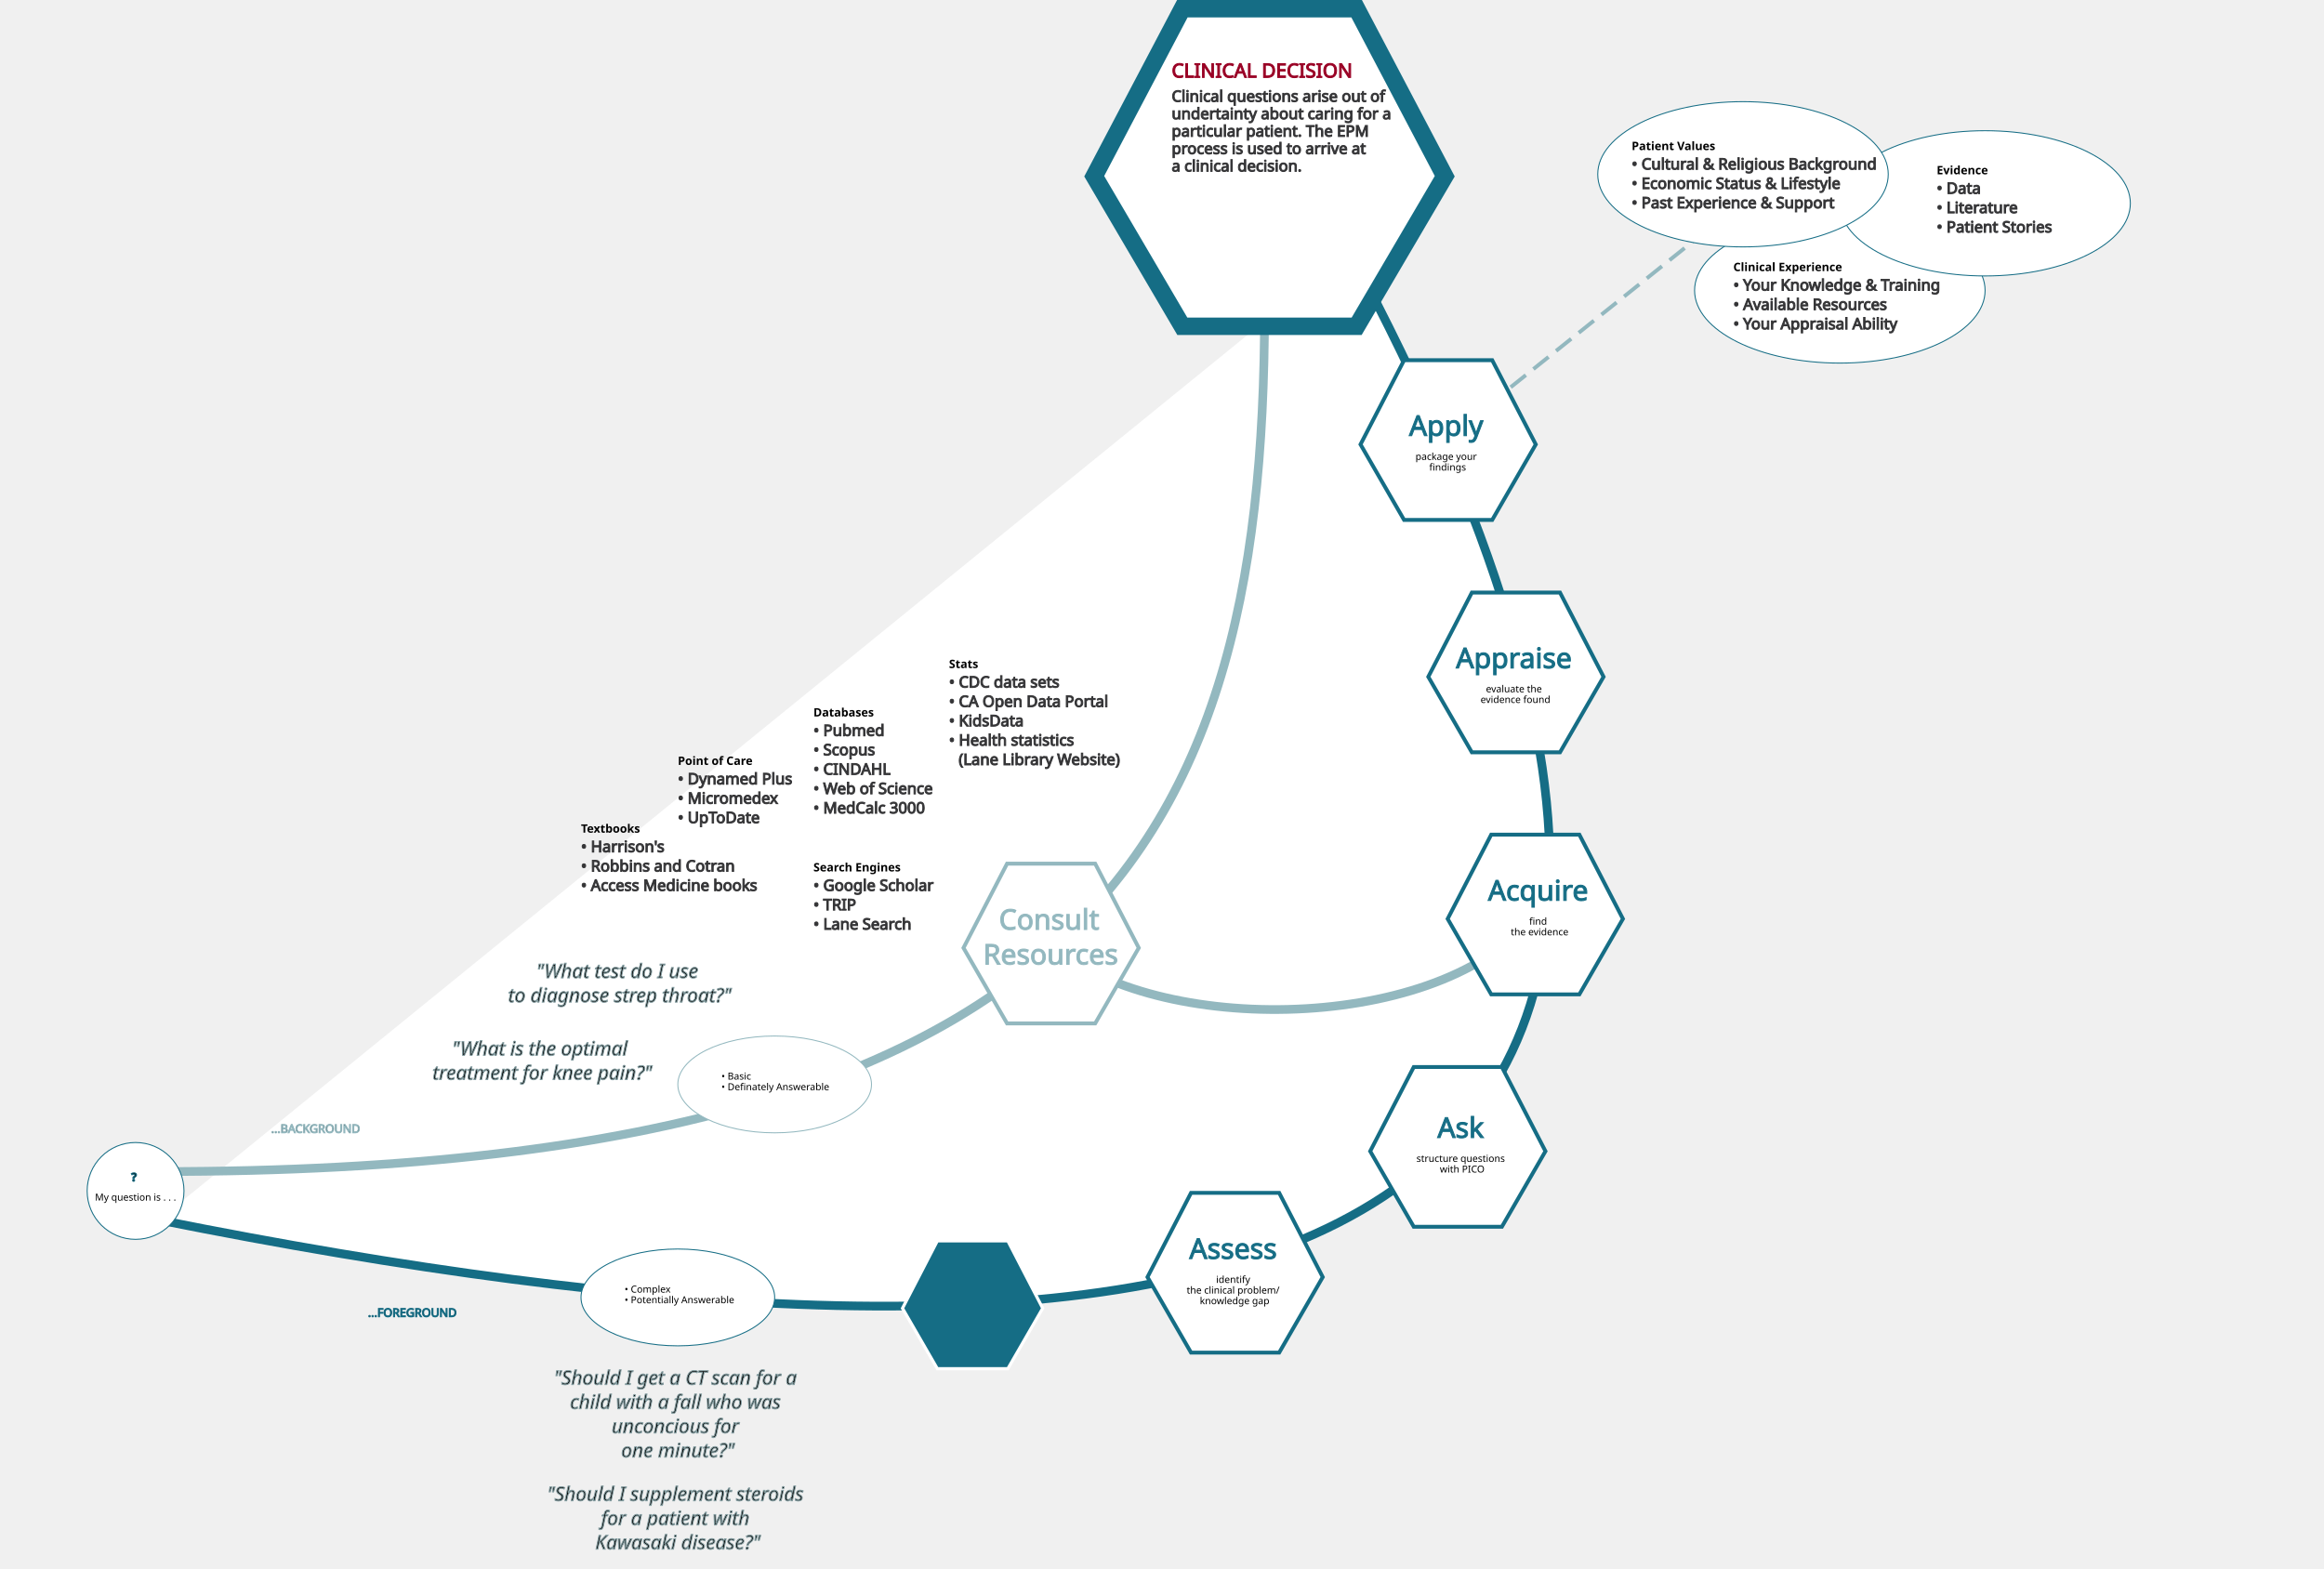
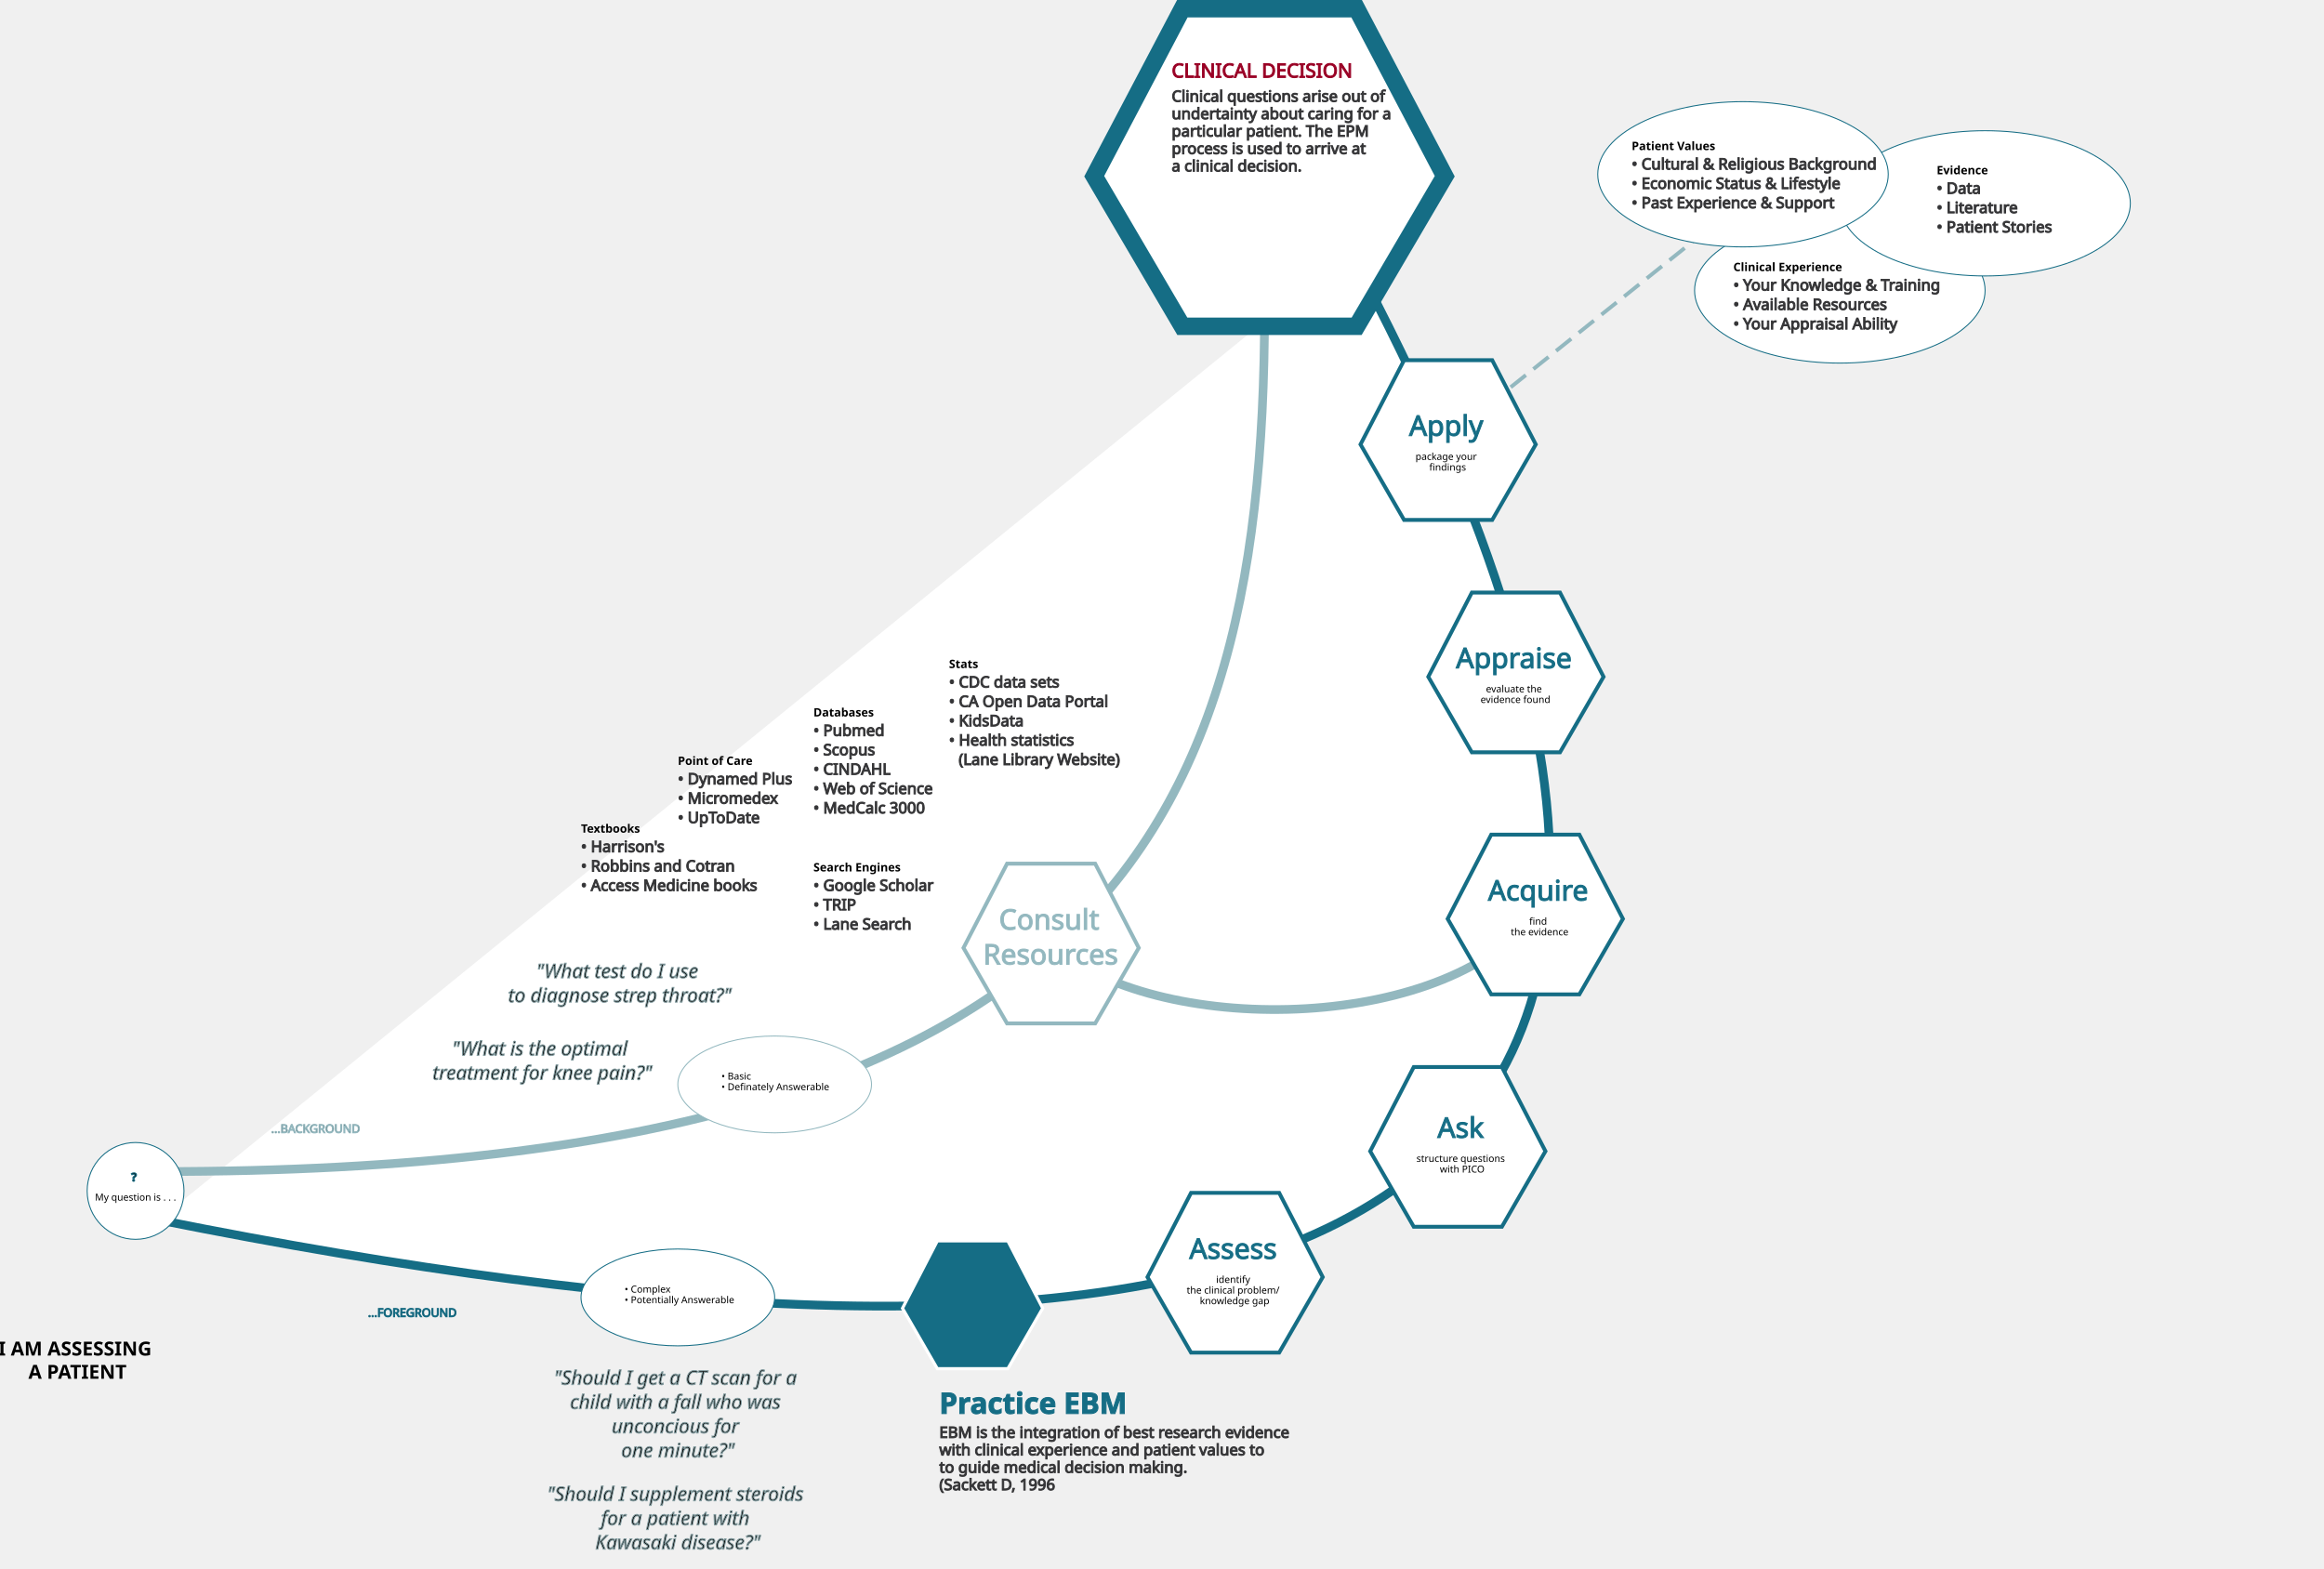
<svg xmlns="http://www.w3.org/2000/svg" xmlns:xlink="http://www.w3.org/1999/xlink" version="1.1" width="2400" height="1620">
  <defs>
    <style type="text/css">
      .north-east {stroke:rgb(21,109,133);fill:white}
      path {stroke-width:9;fill:none}
      text {font-family:sans-serif}
      .heading {font-size:20px;stroke:rgb(153,0,36);fill:rgb(153,0,36)}
      .subheading {font-size:16px;stroke:rgb(52,52,54);fill:rgb(52,52,54);font-weight:100}
    </style>
    <polygon id="smallHexagon" stroke-width="4" points="186,89 141,2 50,2 5,89 50,167 141,167" />
    <polygon id="largeHexagon" stroke-width="18" points="372,182 281,9 101,9 10,182 101,337 281,337" />
  </defs>
  <path class="north-east" d="M 164 1260 c 1000 200 1840 140 1230 -1000" />
  <path stroke="rgb(147, 184, 191)" d="M 164 1210 c 1040 0 1160 -400 1140 -1000" />
  <path stroke="rgb(147, 184, 191)" d="M 1080 970 c 100 100 400 100 500 -20" />
  <line stroke-dasharray="20, 10" stroke="rgb(147, 184, 191)" stroke-width="4" x1="1810" y1="200" x2="1510" y2="440" />
  <use class="north-east" xlink:href="#largeHexagon" x="1120" y="0" />
  <use class="north-east" xlink:href="#smallHexagon" x="1400" y="370" />
  <use class="north-east" xlink:href="#smallHexagon" x="1470" y="610" />
  <use class="north-east" xlink:href="#smallHexagon" x="1490" y="860" />
  <use class="north-east" xlink:href="#smallHexagon" x="1410" y="1100" />
  <use class="north-east" xlink:href="#smallHexagon" x="1180" y="1230" />
  <use stroke="rgb(147, 184, 191)" fill="white" xlink:href="#smallHexagon" x="990" y="890" />
  <circle cx="140" cy="1230" r="50" class="north-east" stroke-width="1" fill="white" />
+   <text x="80" y="1400" text-anchor="middle" font-size="20" font-weight="900">
+     <tspan>I AM ASSESSING</tspan>
+     <tspan x="80" dy="24">A PATIENT</tspan>
+   </text>
  <ellipse cx="700" cy="1340" rx="100" ry="50" class="north-east" stroke-width="1" fill="white" />
  <ellipse cx="800" cy="1120" rx="100" ry="50" stroke="rgb(147, 184, 191)" stroke-width="1" fill="white" />
  <use stroke="white" fill="rgb(21,109,133)" xlink:href="#smallHexagon" x="1160" y="1600" transform="scale(.8)" />
+   <text x="970" y="1460">
+     <tspan stroke="rgb(21,109,133)" fill="rgb(21,109,133)" font-size="30" font-weight="900">Practice EBM</tspan>
+     <tspan class="subheading" x="970" dy="25">EBM is the integration of best research evidence</tspan>
+     <tspan class="subheading" x="970" dy="18">with clinical experience and patient values to</tspan>
+     <tspan class="subheading" x="970" dy="18">to guide medical decision making.</tspan>
+     <tspan class="subheading" x="970" dy="18">(Sackett D, 1996</tspan>
+   </text>
  <ellipse cx="1900" cy="300" rx="150" ry="75" class="north-east" stroke-width="1" fill="white" />
  <ellipse cx="2050" cy="210" rx="150" ry="75" class="north-east" stroke-width="1" fill="white" />
  <ellipse cx="1800" cy="180" rx="150" ry="75" class="north-east" stroke-width="1" fill="white" />
  <text x="1210" y="80">
    <tspan class="heading">CLINICAL DECISION</tspan>
    <tspan class="subheading" x="1210" dy="25">Clinical questions arise out of</tspan>
    <tspan class="subheading" x="1210" dy="18">undertainty about caring for a</tspan>
    <tspan class="subheading" x="1210" dy="18">particular patient. The EPM</tspan>
    <tspan class="subheading" x="1210" dy="18">process is used to arrive at</tspan>
    <tspan class="subheading" x="1210" dy="18">a clinical decision.</tspan>
  </text>
  <text text-anchor="middle" x="1495" y="450">
    <tspan style="font-size:29px;fill:rgb(21,109,133);stroke:rgb(21,109,133)">Apply</tspan>
    <tspan x="1495" dy="25" style="font-size:10px;font-weight:100">package your</tspan>
    <tspan x="1495" dy="11" style="font-size:10px;font-weight:100">findings</tspan>
  </text>
  <text text-anchor="middle" x="1565" y="690">
    <tspan style="font-size:29px;fill:rgb(21,109,133);stroke:rgb(21,109,133)">Appraise</tspan>
    <tspan x="1565" dy="25" style="font-size:10px;font-weight:100">evaluate the</tspan>
    <tspan x="1565" dy="11" style="font-size:10px;font-weight:100">evidence found</tspan>
  </text>
  <text text-anchor="middle" x="1590" y="930">
    <tspan style="font-size:29px;fill:rgb(21,109,133);stroke:rgb(21,109,133)">Acquire</tspan>
    <tspan x="1590" dy="25" style="font-size:10px;font-weight:100">find</tspan>
    <tspan x="1590" dy="11" style="font-size:10px;font-weight:100">the evidence</tspan>
  </text>
  <text text-anchor="middle" x="1510" y="1175">
    <tspan style="font-size:29px;fill:rgb(21,109,133);stroke:rgb(21,109,133)">Ask</tspan>
    <tspan x="1510" dy="25" style="font-size:10px;font-weight:100">structure questions</tspan>
    <tspan x="1510" dy="11" style="font-size:10px;font-weight:100">with PICO</tspan>
  </text>
  <text text-anchor="middle" x="1275" y="1300">
    <tspan style="font-size:29px;fill:rgb(21,109,133);stroke:rgb(21,109,133)">Assess</tspan>
    <tspan x="1275" dy="25" style="font-size:10px;font-weight:100">identify</tspan>
    <tspan x="1275" dy="11" style="font-size:10px;font-weight:100">the clinical problem/</tspan>
    <tspan x="1275" dy="11" style="font-size:10px;font-weight:100">knowledge gap</tspan>
  </text>
  <text text-anchor="middle" x="1085" y="960">
    <tspan style="font-size:29px;fill:rgb(147, 184, 191);stroke:rgb(147, 184, 191)">Consult</tspan>
    <tspan x="1085" dy="36" style="font-size:29px;fill:rgb(147, 184, 191);stroke:rgb(147, 184, 191)">Resources</tspan>
  </text>
  <text x="1685" y="155">
    <tspan font-weight="900">Patient Values</tspan>
    <tspan x="1685" dy="20" class="subheading">• Cultural &amp; Religious Background</tspan>
    <tspan x="1685" dy="20" class="subheading">• Economic Status &amp; Lifestyle</tspan>
    <tspan x="1685" dy="20" class="subheading">• Past Experience &amp; Support</tspan>
  </text>
  <text x="2000" y="180">
    <tspan font-weight="900">Evidence</tspan>
    <tspan x="2000" dy="20" class="subheading">• Data</tspan>
    <tspan x="2000" dy="20" class="subheading">• Literature</tspan>
    <tspan x="2000" dy="20" class="subheading">• Patient Stories</tspan>
  </text>
  <text x="1790" y="280">
    <tspan font-weight="900">Clinical Experience</tspan>
    <tspan x="1790" dy="20" class="subheading">• Your Knowledge &amp; Training</tspan>
    <tspan x="1790" dy="20" class="subheading">• Available Resources</tspan>
    <tspan x="1790" dy="20" class="subheading">• Your Appraisal Ability</tspan>
  </text>
  <text x="645" y="1335" font-size="10">
    <tspan>• Complex</tspan>
    <tspan x="645" dy="11">• Potentially Answerable</tspan>
  </text>
  <text x="745" y="1115" font-size="10">
    <tspan>• Basic</tspan>
    <tspan x="745" dy="11">• Definately Answerable</tspan>
  </text>
  <text x="140" y="1220" text-anchor="middle">
    <tspan font-weight="900" stroke="rgb(21,109,133)">?</tspan>
    <tspan x="140" dy="20" font-size="10">My question is . . .</tspan>
  </text>
  <text x="280" y="1170" stroke="rgb(147, 184, 191)">...BACKGROUND</text>
  <text x="380" y="1360" stroke="rgb(21,109,133)">...FOREGROUND</text>
  <text x="560" y="1090" stroke="rgb(131,157,161)" text-anchor="middle" font-style="italic" font-size="20">
    <tspan>"What is the optimal</tspan>
    <tspan x="560" dy="25">treatment for knee pain?"</tspan>
  </text>
  <text x="640" y="1010" stroke="rgb(131,157,161)" text-anchor="middle" font-style="italic" font-size="20">
    <tspan>"What test do I use</tspan>
    <tspan x="640" dy="25">to diagnose strep throat?"</tspan>
  </text>
  <text x="700" y="1430" stroke="rgb(131,157,161)" text-anchor="middle" font-style="italic" font-size="20">
    <tspan>"Should I get a CT scan for a</tspan>
    <tspan x="700" dy="25">child with a fall who was</tspan>
    <tspan x="700" dy="25">unconcious for</tspan>
    <tspan x="700" dy="25">one minute?"</tspan>
  </text>
  <text x="700" y="1550" stroke="rgb(131,157,161)" text-anchor="middle" font-style="italic" font-size="20">
    <tspan>"Should I supplement steroids</tspan>
    <tspan x="700" dy="25">for a patient with</tspan>
    <tspan x="700" dy="25">Kawasaki disease?"</tspan>
  </text>
  <text x="600" y="860">
    <tspan x="600" font-weight="900">Textbooks</tspan>
    <tspan x="600" dy="20" class="subheading">• Harrison's</tspan>
    <tspan x="600" dy="20" class="subheading">• Robbins and Cotran</tspan>
    <tspan x="600" dy="20" class="subheading">• Access Medicine books</tspan>
  </text>
  <text x="700" y="790">
    <tspan x="700" font-weight="900">Point of Care</tspan>
    <tspan x="700" dy="20" class="subheading">• Dynamed Plus</tspan>
    <tspan x="700" dy="20" class="subheading">• Micromedex</tspan>
    <tspan x="700" dy="20" class="subheading">• UpToDate</tspan>
  </text>
  <text x="840" y="740">
    <tspan x="840" font-weight="900">Databases</tspan>
    <tspan x="840" dy="20" class="subheading">• Pubmed</tspan>
    <tspan x="840" dy="20" class="subheading">• Scopus</tspan>
    <tspan x="840" dy="20" class="subheading">• CINDAHL</tspan>
    <tspan x="840" dy="20" class="subheading">• Web of Science</tspan>
    <tspan x="840" dy="20" class="subheading">• MedCalc 3000</tspan>
  </text>
  <text x="980" y="690">
    <tspan x="980" font-weight="900">Stats</tspan>
    <tspan x="980" dy="20" class="subheading">• CDC data sets</tspan>
    <tspan x="980" dy="20" class="subheading">• CA Open Data Portal</tspan>
    <tspan x="980" dy="20" class="subheading">• KidsData</tspan>
    <tspan x="980" dy="20" class="subheading">• Health statistics</tspan>
    <tspan x="990" dy="20" class="subheading">  (Lane Library Website)</tspan>
  </text>
  <text x="840" y="900">
    <tspan x="840" font-weight="900">Search Engines</tspan>
    <tspan x="840" dy="20" class="subheading">• Google Scholar</tspan>
    <tspan x="840" dy="20" class="subheading">• TRIP</tspan>
    <tspan x="840" dy="20" class="subheading">• Lane Search</tspan>
  </text>
</svg>
